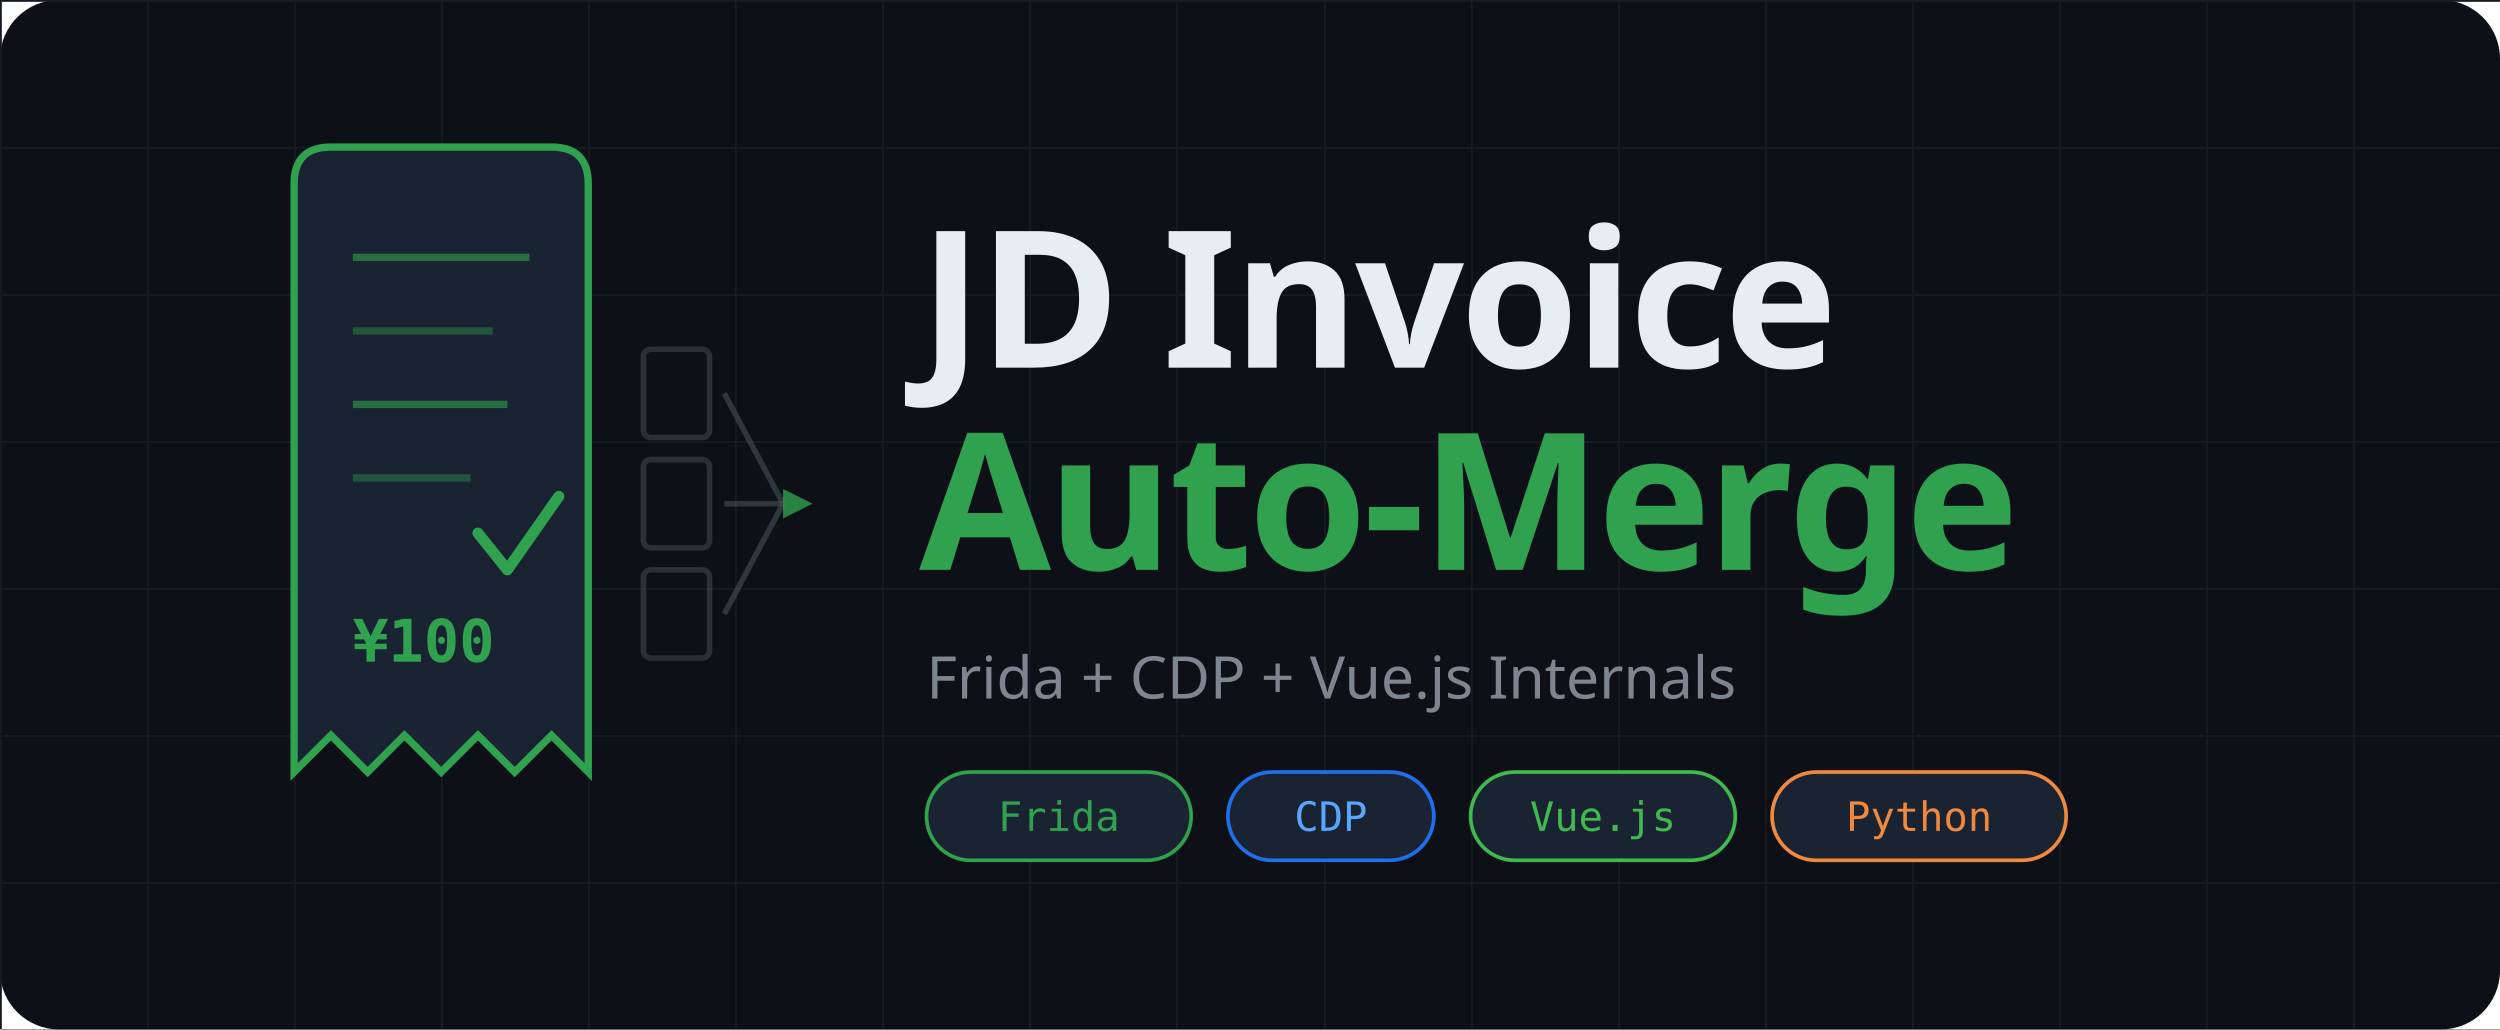
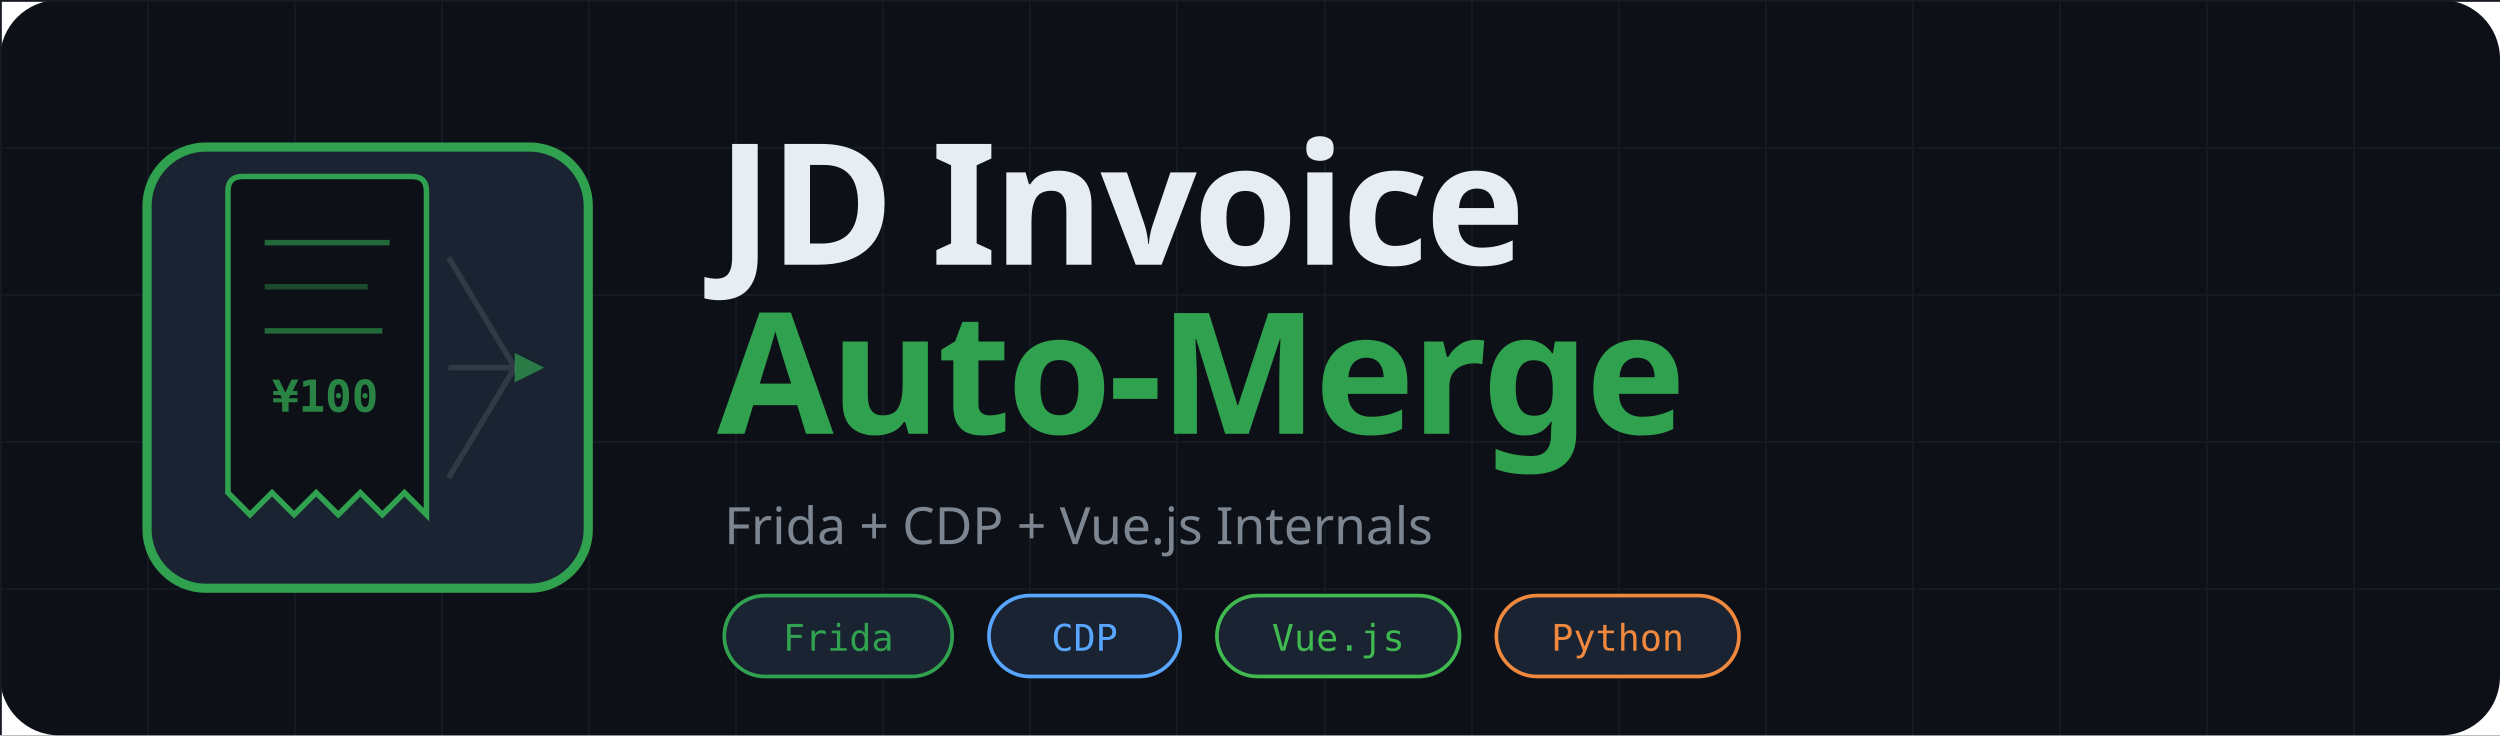
- <svg xmlns="http://www.w3.org/2000/svg" viewBox="0 0 680 280" fill="none">
-   <rect width="680" height="280" rx="16" fill="#0d1117" />
+ <svg xmlns="http://www.w3.org/2000/svg" viewBox="0 0 680 200" fill="none">
+   <rect width="680" height="200" rx="16" fill="#0d1117" />
  <defs>
-     <pattern id="grid" width="40" height="40" patternUnits="userSpaceOnUse">
-       <path d="M 40 0 L 0 0 0 40" fill="none" stroke="#161b22" stroke-width="1" />
+     <pattern id="g" width="40" height="40" patternUnits="userSpaceOnUse">
+       <path d="M40 0L0 0 0 40" fill="none" stroke="#161b22" stroke-width="1" />
    </pattern>
  </defs>
-   <rect width="680" height="280" fill="url(#grid)" />
-   <g transform="translate(80, 40)">
-     <path d="M0 10 Q0 0 10 0 L70 0 Q80 0 80 10 L80 170 L70 160 L60 170 L50 160 L40 170 L30 160 L20 170 L10 160 L0 170 Z" fill="#1a2332" stroke="#30a14e" stroke-width="2" />
-     <line x1="16" y1="30" x2="64" y2="30" stroke="#30a14e" stroke-width="2" opacity="0.6" />
-     <line x1="16" y1="50" x2="54" y2="50" stroke="#30a14e" stroke-width="2" opacity="0.4" />
-     <line x1="16" y1="70" x2="58" y2="70" stroke="#30a14e" stroke-width="2" opacity="0.6" />
-     <line x1="16" y1="90" x2="48" y2="90" stroke="#30a14e" stroke-width="2" opacity="0.4" />
-     <path d="M50 105 L58 115 L72 95" stroke="#30a14e" stroke-width="3" stroke-linecap="round" stroke-linejoin="round" fill="none" />
-     <text x="16" y="140" font-family="monospace" font-size="16" fill="#30a14e" font-weight="bold">¥100</text>
+   <rect width="680" height="200" fill="url(#g)" />
+   <g transform="translate(40,40)">
+     <rect width="120" height="120" rx="16" fill="#1a2332" stroke="#30a14e" stroke-width="2.5" />
+     <path d="M22 12 Q22 8 26 8 L72 8 Q76 8 76 12 L76 100 L70 94 L64 100 L58 94 L52 100 L46 94 L40 100 L34 94 L28 100 L22 94Z" fill="#0d1117" stroke="#30a14e" stroke-width="1.5" />
+     <line x1="32" y1="26" x2="66" y2="26" stroke="#30a14e" stroke-width="1.5" opacity="0.6" />
+     <line x1="32" y1="38" x2="60" y2="38" stroke="#30a14e" stroke-width="1.5" opacity="0.4" />
+     <line x1="32" y1="50" x2="64" y2="50" stroke="#30a14e" stroke-width="1.5" opacity="0.6" />
+     <text x="34" y="72" font-family="monospace" font-size="12" fill="#30a14e" font-weight="700" opacity="0.8">¥100</text>
+     <path d="M82 30 L100 60 M82 60 L100 60 M82 90 L100 60" stroke="#484f58" stroke-width="1.5" opacity="0.5" />
+     <polygon points="100,56 100,64 108,60" fill="#30a14e" opacity="0.7" />
  </g>
-   <g transform="translate(175, 95)">
-     <rect x="0" y="0" width="18" height="24" rx="2" fill="none" stroke="#484f58" stroke-width="1.5" opacity="0.5" />
-     <rect x="0" y="30" width="18" height="24" rx="2" fill="none" stroke="#484f58" stroke-width="1.5" opacity="0.5" />
-     <rect x="0" y="60" width="18" height="24" rx="2" fill="none" stroke="#484f58" stroke-width="1.5" opacity="0.5" />
-     <path d="M22 12 L38 42" stroke="#484f58" stroke-width="1.5" opacity="0.6" />
-     <path d="M22 42 L38 42" stroke="#484f58" stroke-width="1.5" opacity="0.6" />
-     <path d="M22 72 L38 42" stroke="#484f58" stroke-width="1.5" opacity="0.6" />
-     <polygon points="38,38 38,46 46,42" fill="#30a14e" opacity="0.8" />
-   </g>
-   <text x="250" y="100" font-family="'Segoe UI', system-ui, -apple-system, sans-serif" font-size="52" fill="#e6edf3" font-weight="700" letter-spacing="-1">JD Invoice</text>
-   <text x="250" y="155" font-family="'Segoe UI', system-ui, -apple-system, sans-serif" font-size="52" fill="#30a14e" font-weight="700" letter-spacing="-1">Auto-Merge</text>
-   <text x="252" y="190" font-family="'Segoe UI', system-ui, -apple-system, sans-serif" font-size="16" fill="#7d8590">Frida + CDP + Vue.js Internals</text>
-   <g transform="translate(252, 210)">
-     <rect x="0" y="0" width="72" height="24" rx="12" fill="#1a2332" stroke="#30a14e" stroke-width="1" />
-     <text x="36" y="16" font-family="monospace" font-size="11" fill="#30a14e" text-anchor="middle">Frida</text>
-     <rect x="82" y="0" width="56" height="24" rx="12" fill="#1a2332" stroke="#1f6feb" stroke-width="1" />
-     <text x="110" y="16" font-family="monospace" font-size="11" fill="#58a6ff" text-anchor="middle">CDP</text>
-     <rect x="148" y="0" width="72" height="24" rx="12" fill="#1a2332" stroke="#3fb950" stroke-width="1" />
-     <text x="184" y="16" font-family="monospace" font-size="11" fill="#3fb950" text-anchor="middle">Vue.js</text>
-     <rect x="230" y="0" width="80" height="24" rx="12" fill="#1a2332" stroke="#f0883e" stroke-width="1" />
-     <text x="270" y="16" font-family="monospace" font-size="11" fill="#f0883e" text-anchor="middle">Python</text>
+   <text x="195" y="72" font-family="'Segoe UI',system-ui,sans-serif" font-size="46" fill="#e6edf3" font-weight="700" letter-spacing="-1">JD Invoice</text>
+   <text x="195" y="118" font-family="'Segoe UI',system-ui,sans-serif" font-size="46" fill="#30a14e" font-weight="700" letter-spacing="-1">Auto-Merge</text>
+   <text x="197" y="148" font-family="'Segoe UI',system-ui,sans-serif" font-size="14" fill="#7d8590">Frida + CDP + Vue.js Internals</text>
+   <g transform="translate(197,162)">
+     <rect width="62" height="22" rx="11" fill="#1a2332" stroke="#30a14e" stroke-width="1" />
+     <text x="31" y="15" font-family="monospace" font-size="10" fill="#30a14e" text-anchor="middle">Frida</text>
+     <rect x="72" width="52" height="22" rx="11" fill="#1a2332" stroke="#58a6ff" stroke-width="1" />
+     <text x="98" y="15" font-family="monospace" font-size="10" fill="#58a6ff" text-anchor="middle">CDP</text>
+     <rect x="134" width="66" height="22" rx="11" fill="#1a2332" stroke="#3fb950" stroke-width="1" />
+     <text x="167" y="15" font-family="monospace" font-size="10" fill="#3fb950" text-anchor="middle">Vue.js</text>
+     <rect x="210" width="66" height="22" rx="11" fill="#1a2332" stroke="#f0883e" stroke-width="1" />
+     <text x="243" y="15" font-family="monospace" font-size="10" fill="#f0883e" text-anchor="middle">Python</text>
  </g>
</svg>
